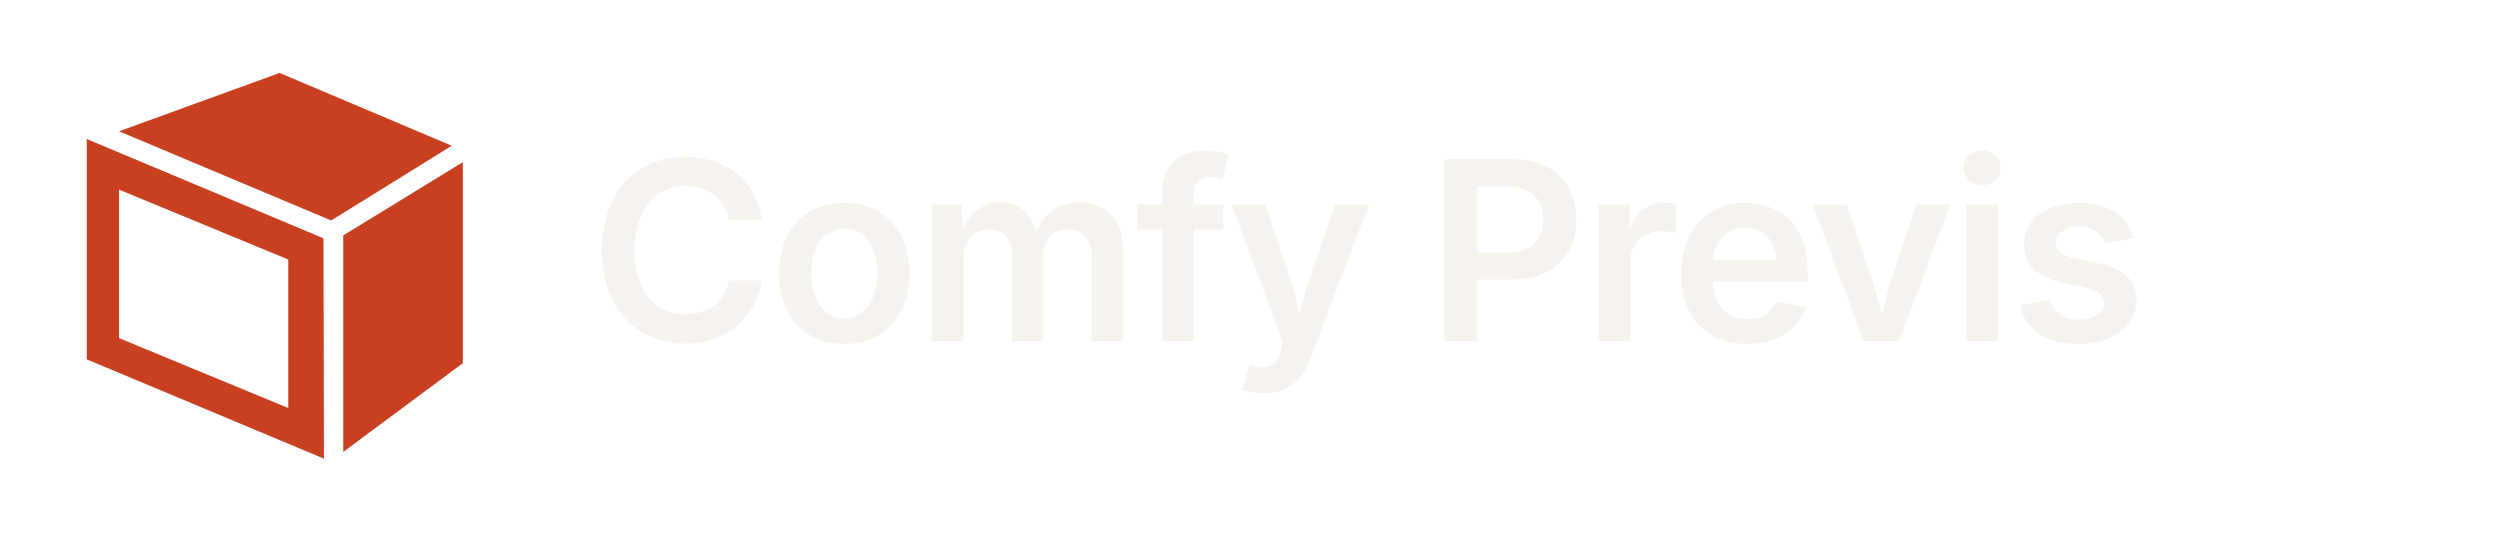
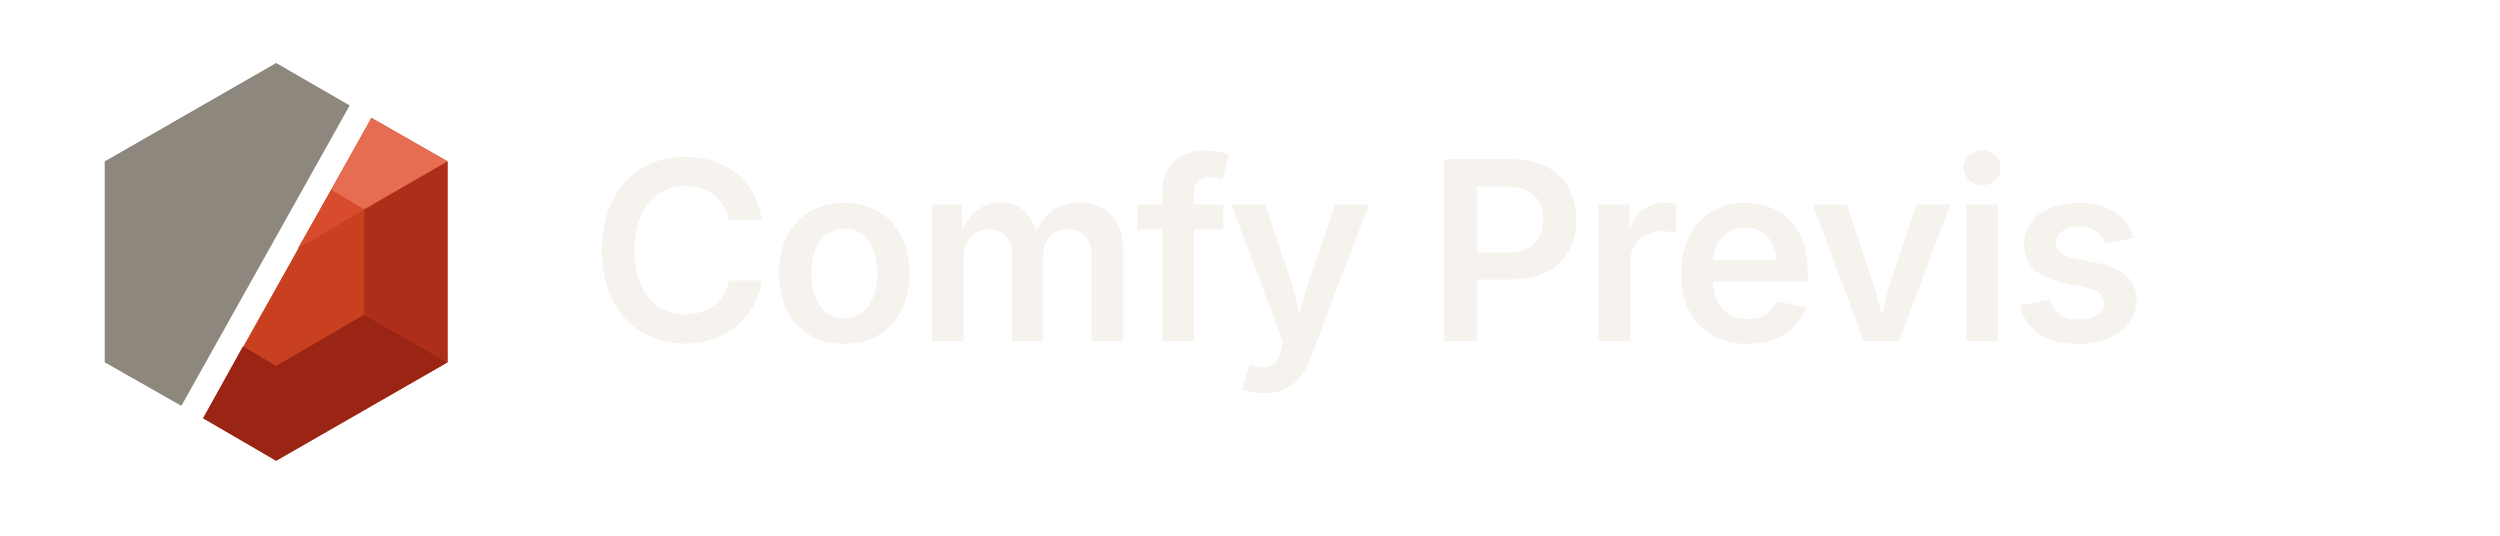
<svg xmlns="http://www.w3.org/2000/svg" viewBox="0 0 1400 300" role="img" aria-label="Comfy Previs">
-   <g transform="translate(34 26) scale(.27)">
-     <g transform="translate(-64 -64)">
-       <path fill="#C8401F" fill-rule="evenodd" d="M185 240 L518 119 L875 270 L625 425Z M118 256 L609 462 L610 919 L118 713Z M650 456 L898 304 L898 721 L650 905Z M185 361 L536 506 L536 814 L185 669Z" />
+   <g transform="translate(34 26) scale(.29)">
+     <g transform="translate(-96 -96)">
+       <path fill="#8D877E" d="M181 318 512 128 654 210 329 790 181 706Z" />
+       <path fill="#C8401F" d="M696 234 843 318 843 706 512 896 371 814Z" />
+       <path fill="#E66C52" d="M696 234 843 318 682 411 618 373Z" />
+       <path fill="#D94B2D" d="M618 373 682 411 554 486Z" />
+       <path fill="#AD2F19" d="M682 411 843 318 843 706 682 614Z" />
+       <path fill="#9B2514" d="M448 675 512 713 682 614 843 706 512 896 371 814Z" />
    </g>
  </g>
  <text x="330" y="191" fill="#F6F3EE" font-family="-apple-system, BlinkMacSystemFont, 'SF Pro Text', 'SF Pro Display', 'Helvetica Neue', system-ui, sans-serif" font-size="140" font-weight="600" letter-spacing="-3">Comfy Previs</text>
</svg>
